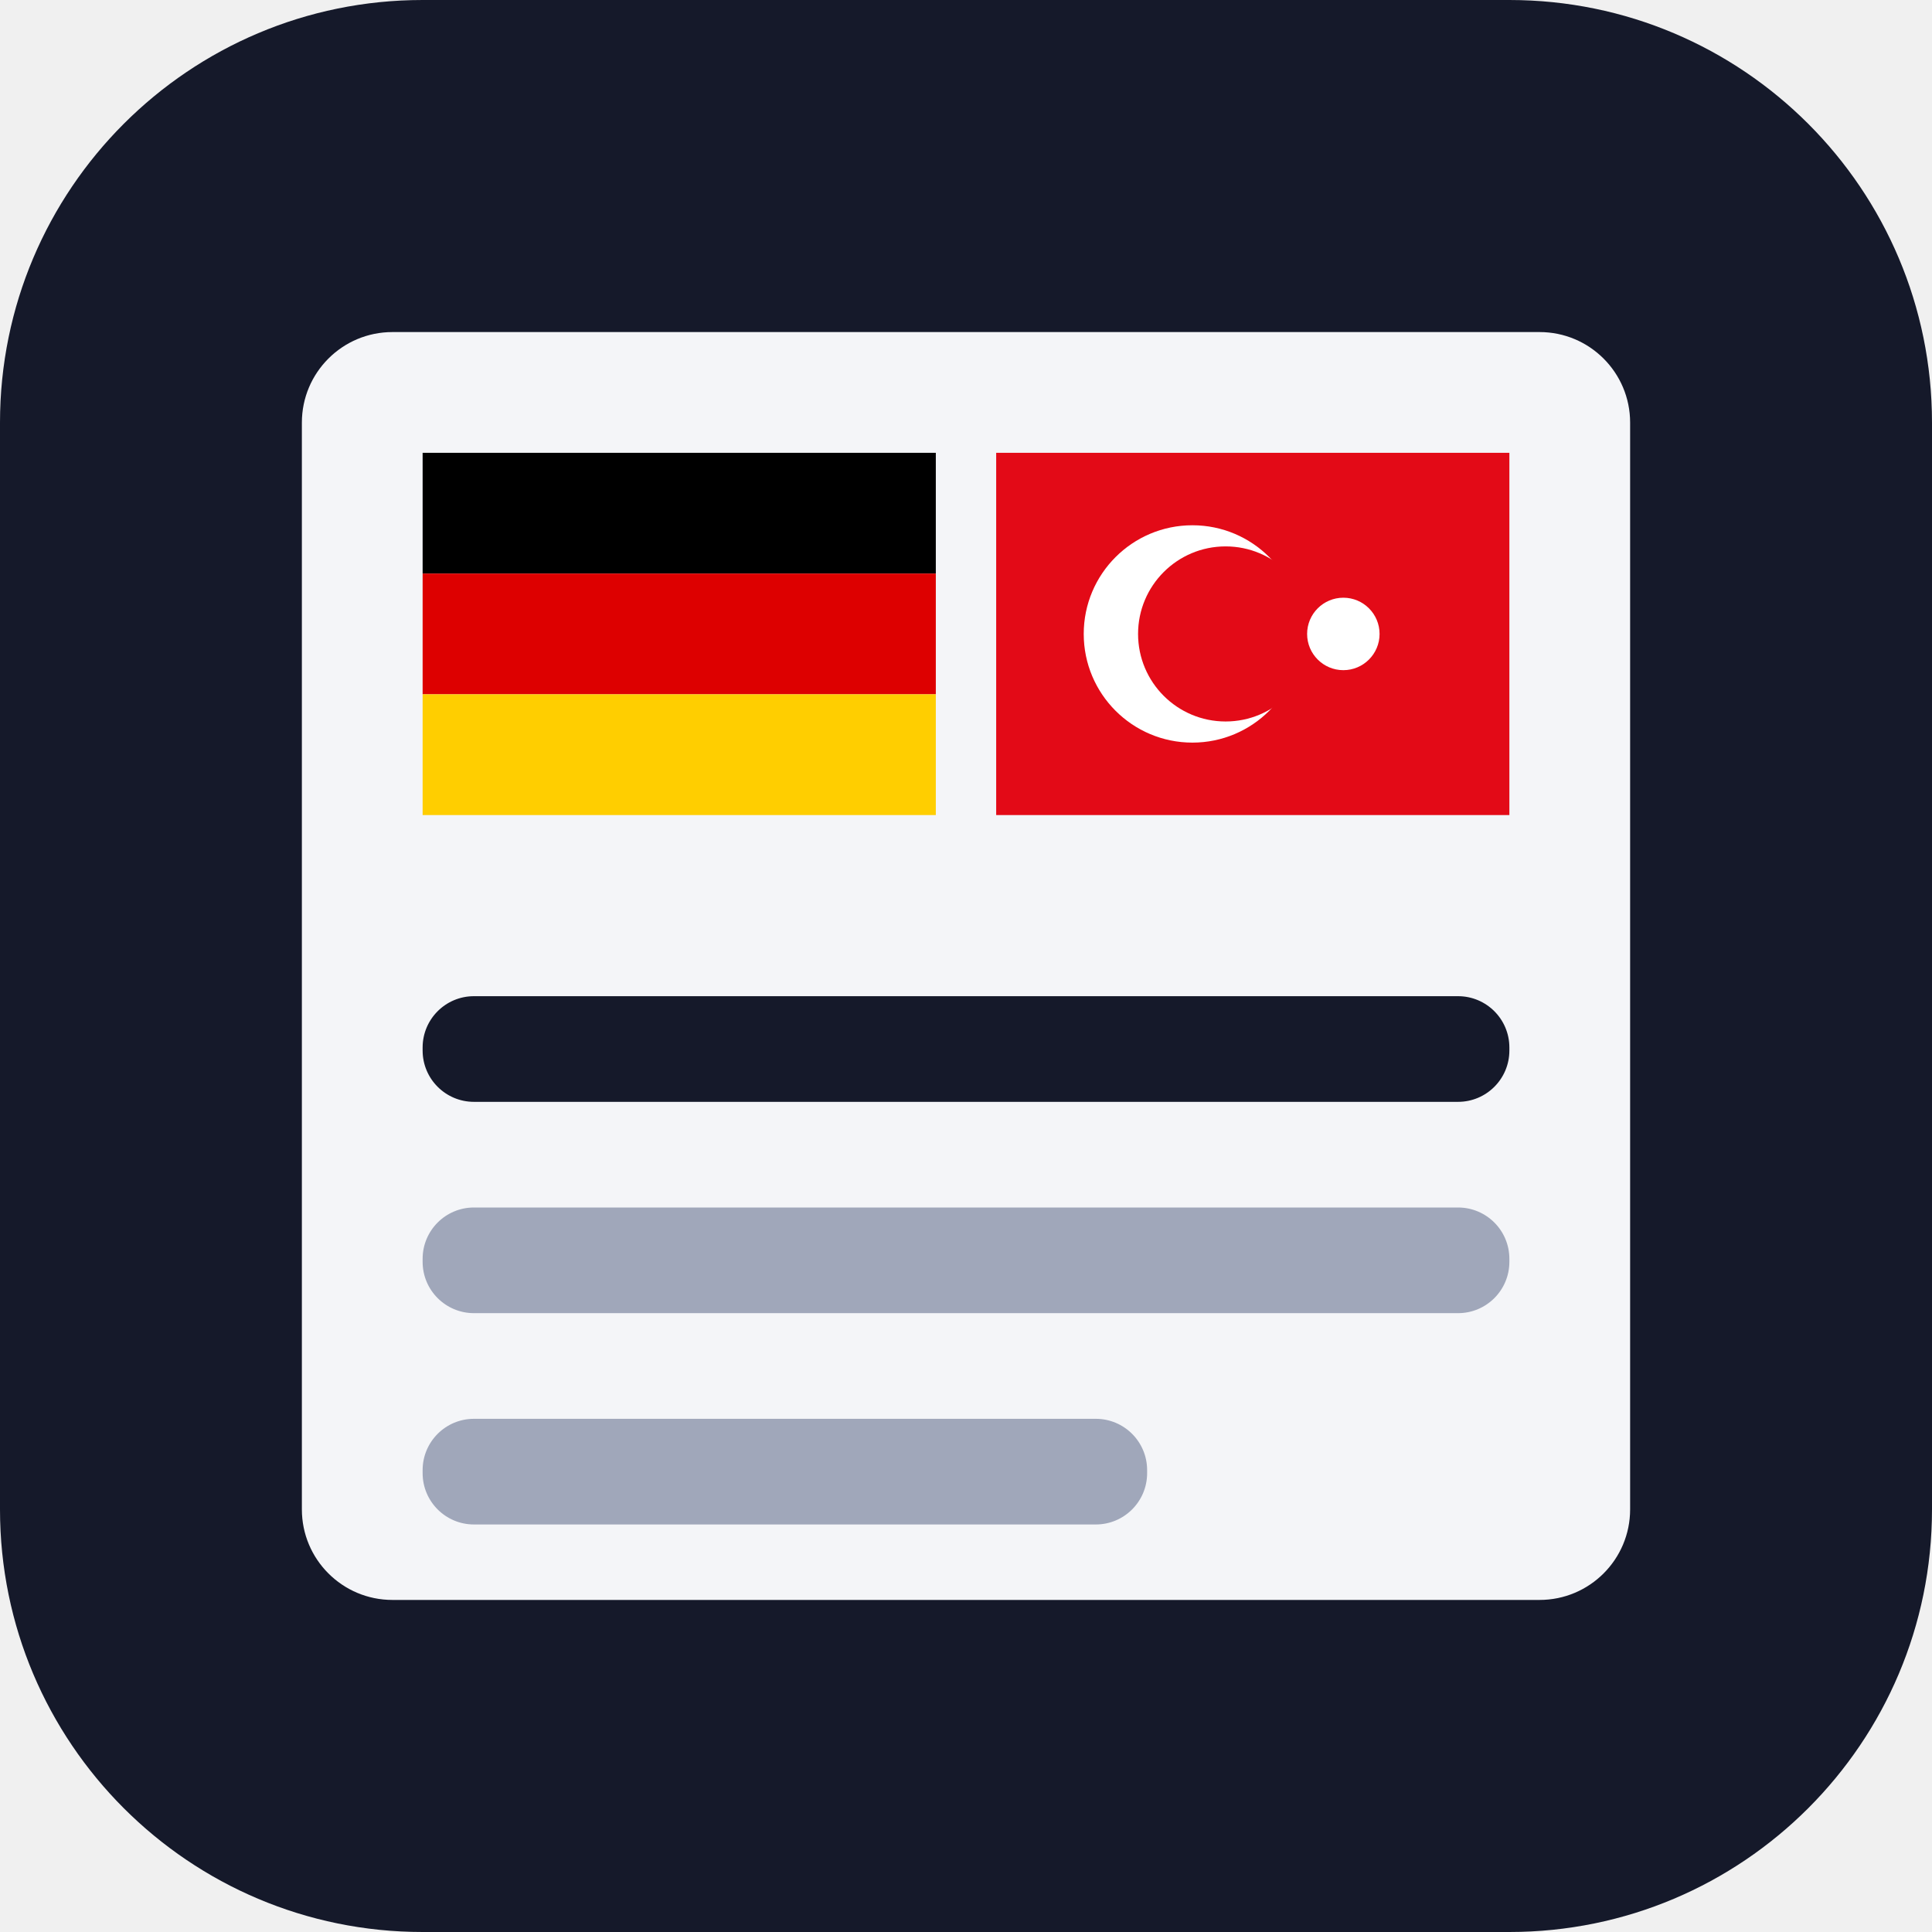
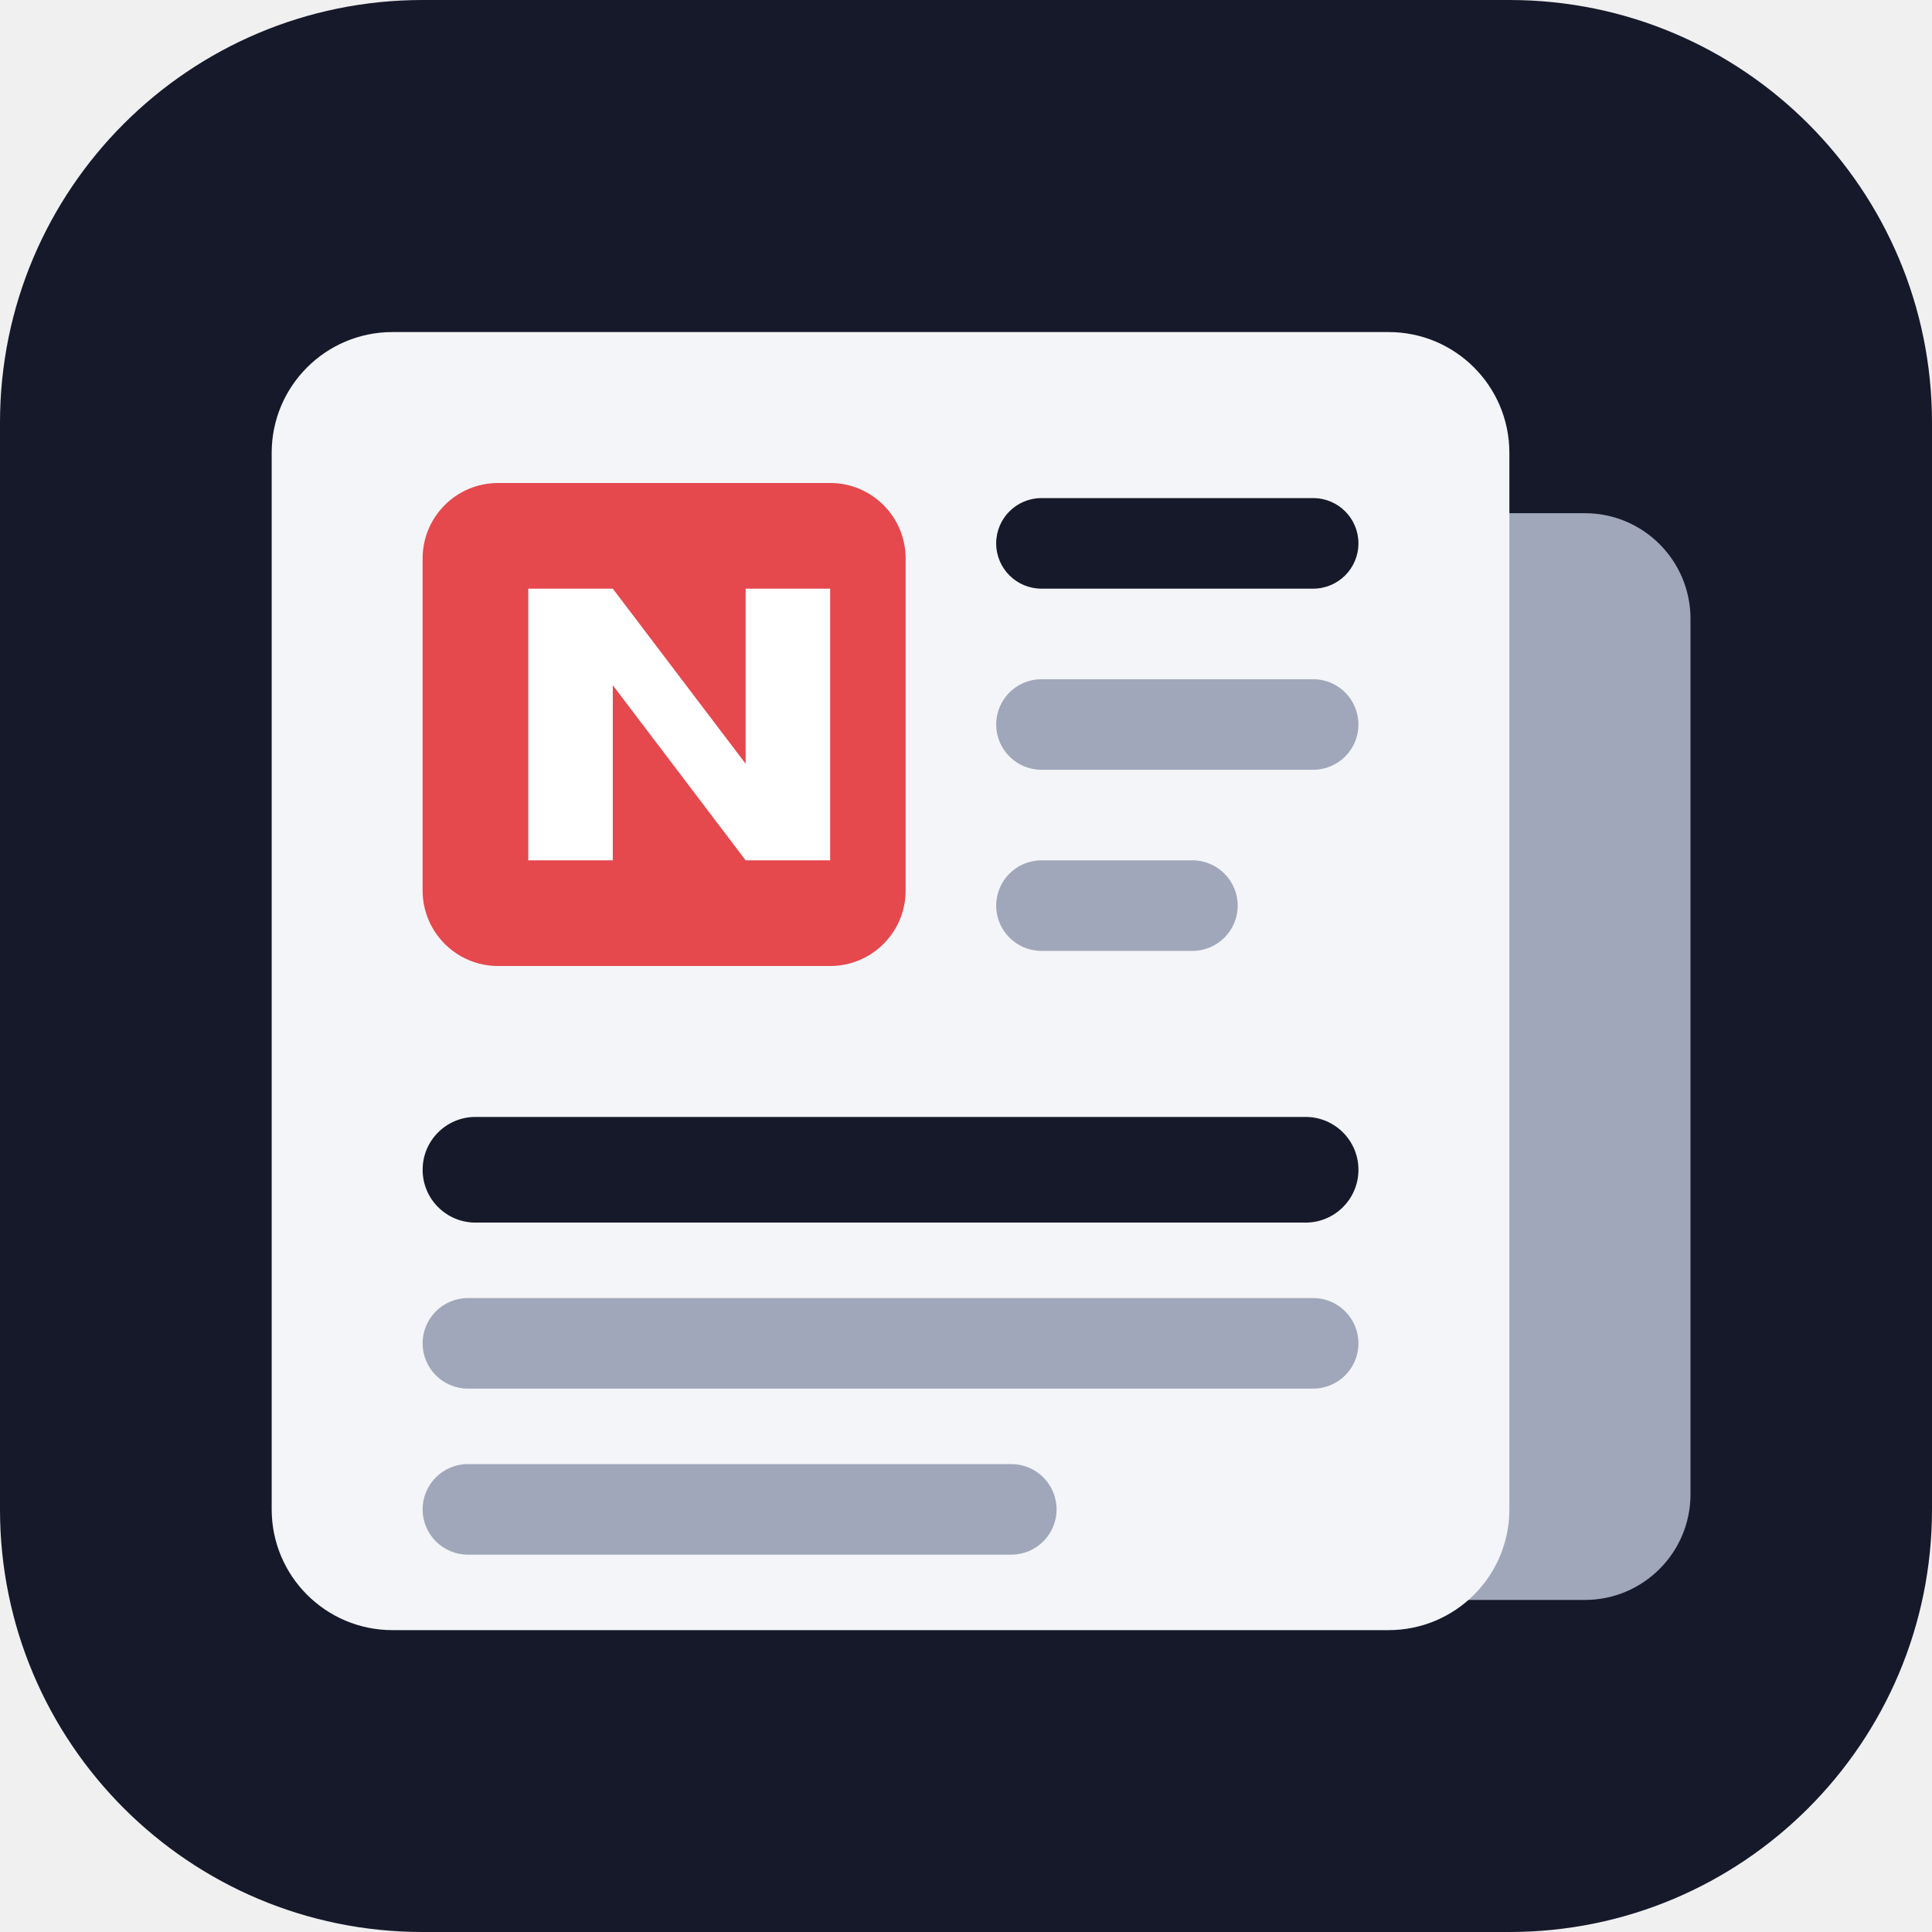
<svg xmlns="http://www.w3.org/2000/svg" viewBox="0 0 64 64">
  <rect width="64" height="64" rx="14" fill="#15192a" />
-   <rect x="10" y="11" width="44" height="42" rx="3" fill="#f4f5f8" />
-   <rect x="14" y="15" width="17" height="4" fill="#000" />
-   <rect x="14" y="19" width="17" height="4" fill="#d00" />
-   <rect x="14" y="23" width="17" height="4" fill="#ffce00" />
-   <rect x="33" y="15" width="17" height="12" fill="#e30a17" />
-   <circle cx="39.5" cy="21" r="3.6" fill="#fff" />
-   <circle cx="40.6" cy="21" r="2.9" fill="#e30a17" />
-   <circle cx="44.5" cy="21" r="1.2" fill="#fff" />
-   <rect x="14" y="33" width="36" height="3.5" rx="1.7" fill="#15192a" />
-   <rect x="14" y="40" width="36" height="3.5" rx="1.7" fill="#a0a7ba" />
-   <rect x="14" y="47" width="24" height="3.5" rx="1.7" fill="#a0a7ba" />
+   <rect x="44" y="17" width="12" height="36" rx="3.5" fill="#a0a7ba" />
+   <rect x="9" y="11" width="41" height="43" rx="4" fill="#f4f5f8" />
+   <rect x="14" y="16" width="16" height="16" rx="2.5" fill="#e5484d" />
+   <path d="M17.5 28.5V19.5h2.8l4.4 5.8V19.5h2.8v9h-2.8l-4.4-5.8v5.8z" fill="#fff" />
+   <rect x="33" y="16.5" width="12" height="3" rx="1.5" fill="#15192a" />
+   <rect x="33" y="22.5" width="12" height="3" rx="1.5" fill="#a0a7ba" />
+   <rect x="33" y="28.5" width="8" height="3" rx="1.5" fill="#a0a7ba" />
+   <rect x="14" y="37" width="31" height="3.5" rx="1.75" fill="#15192a" />
+   <rect x="14" y="43" width="31" height="3" rx="1.5" fill="#a0a7ba" />
+   <rect x="14" y="48.5" width="21" height="3" rx="1.5" fill="#a0a7ba" />
</svg>
